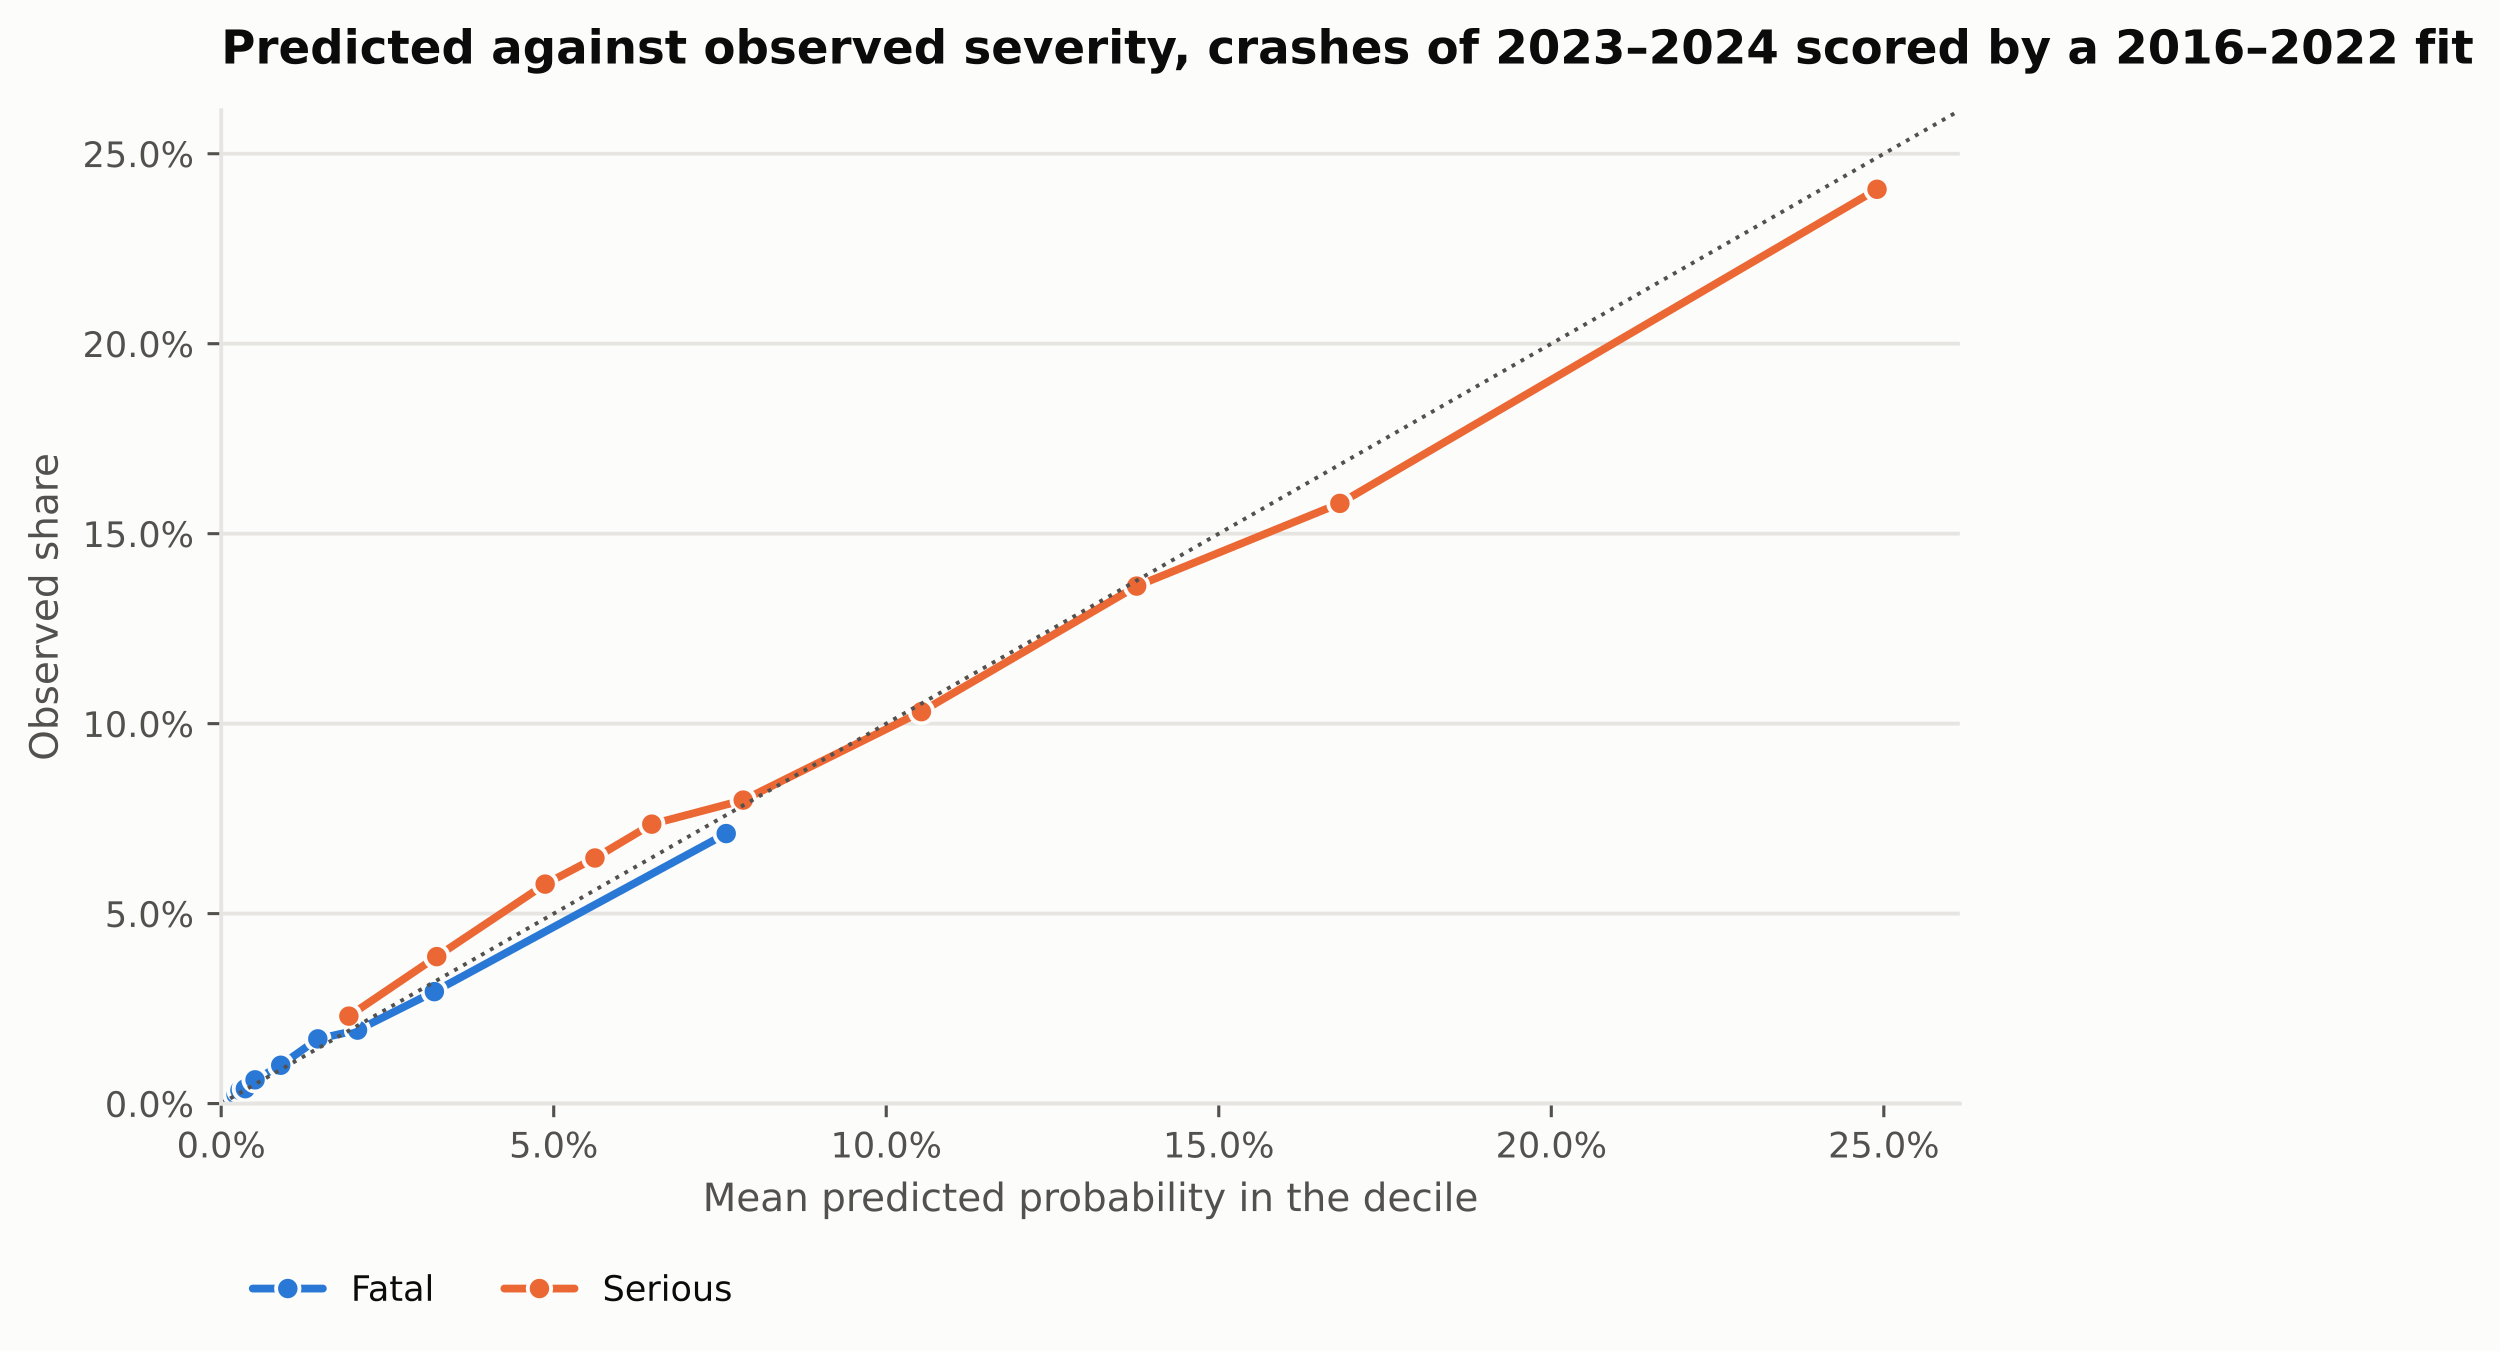
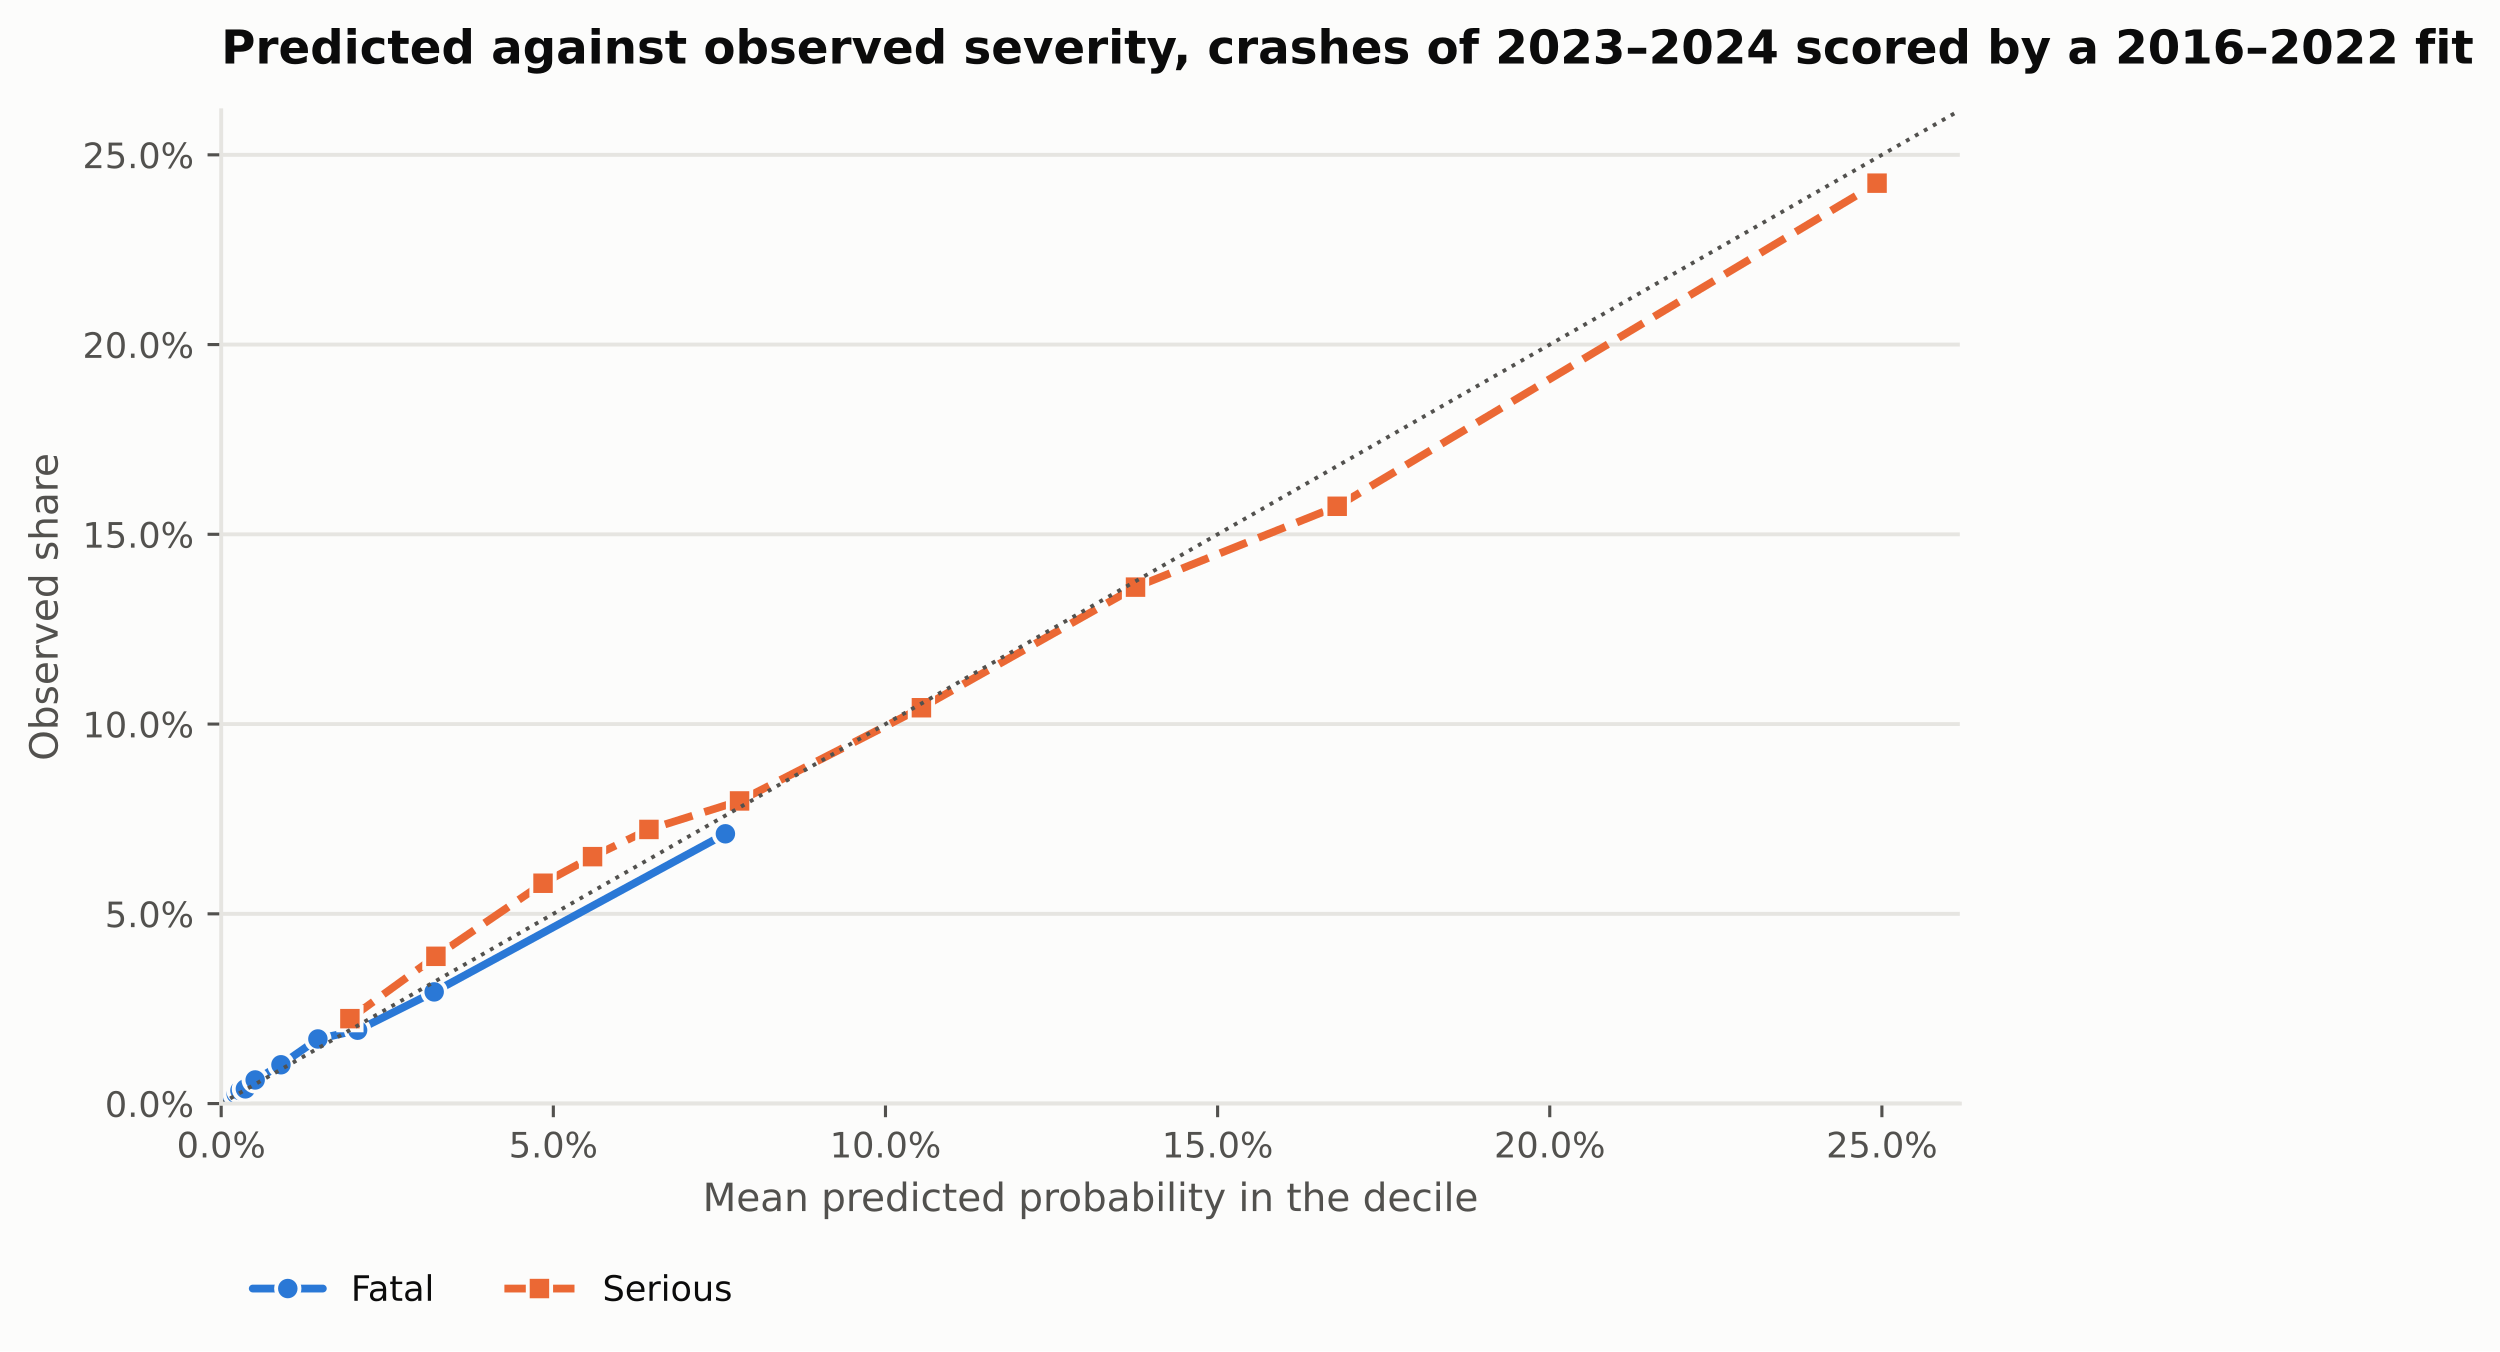
<svg xmlns="http://www.w3.org/2000/svg" xmlns:xlink="http://www.w3.org/1999/xlink" width="641.876pt" height="346.946pt" viewBox="0 0 641.876 346.946" version="1.1">
  <defs>
    <style type="text/css">*{stroke-linejoin: round; stroke-linecap: butt}</style>
  </defs>
  <g id="figure_1">
    <g id="patch_1">
      <path d="M 0 346.946  L 641.876 346.946  L 641.876 0  L 0 0  z " style="fill: #fcfcfb" />
    </g>
    <g id="axes_1">
      <g id="patch_2">
        <path d="M 56.791 283.342  L 503.191 283.342  L 503.191 28.318  L 56.791 28.318  z " style="fill: #fcfcfb" />
      </g>
      <g id="matplotlib.axis_1">
        <g id="xtick_1">
          <g id="line2d_1">
            <defs>
              <path id="m3a9c350e79" d="M 0 0  L 0 3.5  " style="stroke: #52514e; stroke-width: 0.8" />
            </defs>
            <g>
              <use xlink:href="#m3a9c350e79" x="56.791" y="283.342" style="fill: #52514e; stroke: #52514e; stroke-width: 0.8" />
            </g>
          </g>
          <g id="text_1">
            <text style="font-size: 9px; font-family: 'DejaVu Sans', 'Bitstream Vera Sans', 'Computer Modern Sans Serif', 'Lucida Grande', 'Verdana', 'Geneva', 'Lucid', 'Arial', 'Helvetica', 'Avant Garde', sans-serif; text-anchor: middle; fill: #52514e" x="56.791" y="297.18" transform="rotate(-0 56.79125 297.18)">0.0%</text>
          </g>
        </g>
        <g id="xtick_2">
          <g id="line2d_2">
            <g>
-               <use xlink:href="#m3a9c350e79" x="142.167" y="283.342" style="fill: #52514e; stroke: #52514e; stroke-width: 0.8" />
+               <use xlink:href="#m3a9c350e79" x="142.068" y="283.342" style="fill: #52514e; stroke: #52514e; stroke-width: 0.8" />
            </g>
          </g>
          <g id="text_2">
-             <text style="font-size: 9px; font-family: 'DejaVu Sans', 'Bitstream Vera Sans', 'Computer Modern Sans Serif', 'Lucida Grande', 'Verdana', 'Geneva', 'Lucid', 'Arial', 'Helvetica', 'Avant Garde', sans-serif; text-anchor: middle; fill: #52514e" x="142.167" y="297.18" transform="rotate(-0 142.1671 297.18)">5.0%</text>
+             <text style="font-size: 9px; font-family: 'DejaVu Sans', 'Bitstream Vera Sans', 'Computer Modern Sans Serif', 'Lucida Grande', 'Verdana', 'Geneva', 'Lucid', 'Arial', 'Helvetica', 'Avant Garde', sans-serif; text-anchor: middle; fill: #52514e" x="142.068" y="297.18" transform="rotate(-0 142.0685 297.18)">5.0%</text>
          </g>
        </g>
        <g id="xtick_3">
          <g id="line2d_3">
            <g>
-               <use xlink:href="#m3a9c350e79" x="227.543" y="283.342" style="fill: #52514e; stroke: #52514e; stroke-width: 0.8" />
+               <use xlink:href="#m3a9c350e79" x="227.346" y="283.342" style="fill: #52514e; stroke: #52514e; stroke-width: 0.8" />
            </g>
          </g>
          <g id="text_3">
-             <text style="font-size: 9px; font-family: 'DejaVu Sans', 'Bitstream Vera Sans', 'Computer Modern Sans Serif', 'Lucida Grande', 'Verdana', 'Geneva', 'Lucid', 'Arial', 'Helvetica', 'Avant Garde', sans-serif; text-anchor: middle; fill: #52514e" x="227.543" y="297.18" transform="rotate(-0 227.543 297.18)">10.0%</text>
+             <text style="font-size: 9px; font-family: 'DejaVu Sans', 'Bitstream Vera Sans', 'Computer Modern Sans Serif', 'Lucida Grande', 'Verdana', 'Geneva', 'Lucid', 'Arial', 'Helvetica', 'Avant Garde', sans-serif; text-anchor: middle; fill: #52514e" x="227.346" y="297.18" transform="rotate(-0 227.3457 297.18)">10.0%</text>
          </g>
        </g>
        <g id="xtick_4">
          <g id="line2d_4">
            <g>
-               <use xlink:href="#m3a9c350e79" x="312.919" y="283.342" style="fill: #52514e; stroke: #52514e; stroke-width: 0.8" />
+               <use xlink:href="#m3a9c350e79" x="312.623" y="283.342" style="fill: #52514e; stroke: #52514e; stroke-width: 0.8" />
            </g>
          </g>
          <g id="text_4">
-             <text style="font-size: 9px; font-family: 'DejaVu Sans', 'Bitstream Vera Sans', 'Computer Modern Sans Serif', 'Lucida Grande', 'Verdana', 'Geneva', 'Lucid', 'Arial', 'Helvetica', 'Avant Garde', sans-serif; text-anchor: middle; fill: #52514e" x="312.919" y="297.18" transform="rotate(-0 312.9189 297.18)">15.0%</text>
+             <text style="font-size: 9px; font-family: 'DejaVu Sans', 'Bitstream Vera Sans', 'Computer Modern Sans Serif', 'Lucida Grande', 'Verdana', 'Geneva', 'Lucid', 'Arial', 'Helvetica', 'Avant Garde', sans-serif; text-anchor: middle; fill: #52514e" x="312.623" y="297.18" transform="rotate(-0 312.623 297.18)">15.0%</text>
          </g>
        </g>
        <g id="xtick_5">
          <g id="line2d_5">
            <g>
-               <use xlink:href="#m3a9c350e79" x="398.295" y="283.342" style="fill: #52514e; stroke: #52514e; stroke-width: 0.8" />
+               <use xlink:href="#m3a9c350e79" x="397.9" y="283.342" style="fill: #52514e; stroke: #52514e; stroke-width: 0.8" />
            </g>
          </g>
          <g id="text_5">
-             <text style="font-size: 9px; font-family: 'DejaVu Sans', 'Bitstream Vera Sans', 'Computer Modern Sans Serif', 'Lucida Grande', 'Verdana', 'Geneva', 'Lucid', 'Arial', 'Helvetica', 'Avant Garde', sans-serif; text-anchor: middle; fill: #52514e" x="398.295" y="297.18" transform="rotate(-0 398.2948 297.18)">20.0%</text>
+             <text style="font-size: 9px; font-family: 'DejaVu Sans', 'Bitstream Vera Sans', 'Computer Modern Sans Serif', 'Lucida Grande', 'Verdana', 'Geneva', 'Lucid', 'Arial', 'Helvetica', 'Avant Garde', sans-serif; text-anchor: middle; fill: #52514e" x="397.9" y="297.18" transform="rotate(-0 397.9002 297.18)">20.0%</text>
          </g>
        </g>
        <g id="xtick_6">
          <g id="line2d_6">
            <g>
-               <use xlink:href="#m3a9c350e79" x="483.671" y="283.342" style="fill: #52514e; stroke: #52514e; stroke-width: 0.8" />
+               <use xlink:href="#m3a9c350e79" x="483.177" y="283.342" style="fill: #52514e; stroke: #52514e; stroke-width: 0.8" />
            </g>
          </g>
          <g id="text_6">
-             <text style="font-size: 9px; font-family: 'DejaVu Sans', 'Bitstream Vera Sans', 'Computer Modern Sans Serif', 'Lucida Grande', 'Verdana', 'Geneva', 'Lucid', 'Arial', 'Helvetica', 'Avant Garde', sans-serif; text-anchor: middle; fill: #52514e" x="483.671" y="297.18" transform="rotate(-0 483.6707 297.18)">25.0%</text>
+             <text style="font-size: 9px; font-family: 'DejaVu Sans', 'Bitstream Vera Sans', 'Computer Modern Sans Serif', 'Lucida Grande', 'Verdana', 'Geneva', 'Lucid', 'Arial', 'Helvetica', 'Avant Garde', sans-serif; text-anchor: middle; fill: #52514e" x="483.177" y="297.18" transform="rotate(-0 483.1774 297.18)">25.0%</text>
          </g>
        </g>
        <g id="text_7">
          <text style="font-size: 10px; font-family: 'DejaVu Sans', 'Bitstream Vera Sans', 'Computer Modern Sans Serif', 'Lucida Grande', 'Verdana', 'Geneva', 'Lucid', 'Arial', 'Helvetica', 'Avant Garde', sans-serif; text-anchor: middle; fill: #52514e" x="279.991" y="310.941" transform="rotate(-0 279.9912 310.9406)">Mean predicted probability in the decile</text>
        </g>
      </g>
      <g id="matplotlib.axis_2">
        <g id="ytick_1">
          <g id="line2d_7">
            <path d="M 56.791 283.342  L 503.191 283.342  " clip-path="url(#pb236b4df7d)" style="fill: none; stroke: #e6e5e1; stroke-linecap: round" />
          </g>
          <g id="line2d_8">
            <defs>
              <path id="mdd3c75259f" d="M 0 0  L -3.5 0  " style="stroke: #52514e; stroke-width: 0.8" />
            </defs>
            <g>
              <use xlink:href="#mdd3c75259f" x="56.791" y="283.342" style="fill: #52514e; stroke: #52514e; stroke-width: 0.8" />
            </g>
          </g>
          <g id="text_8">
            <text style="font-size: 9px; font-family: 'DejaVu Sans', 'Bitstream Vera Sans', 'Computer Modern Sans Serif', 'Lucida Grande', 'Verdana', 'Geneva', 'Lucid', 'Arial', 'Helvetica', 'Avant Garde', sans-serif; text-anchor: end; fill: #52514e" x="49.791" y="286.761" transform="rotate(-0 49.79125 286.7611)">0.0%</text>
          </g>
        </g>
        <g id="ytick_2">
          <g id="line2d_9">
-             <path d="M 56.791 234.568  L 503.191 234.568  " clip-path="url(#pb236b4df7d)" style="fill: none; stroke: #e6e5e1; stroke-linecap: round" />
+             <path d="M 56.791 234.624  L 503.191 234.624  " clip-path="url(#pb236b4df7d)" style="fill: none; stroke: #e6e5e1; stroke-linecap: round" />
          </g>
          <g id="line2d_10">
            <g>
-               <use xlink:href="#mdd3c75259f" x="56.791" y="234.568" style="fill: #52514e; stroke: #52514e; stroke-width: 0.8" />
+               <use xlink:href="#mdd3c75259f" x="56.791" y="234.624" style="fill: #52514e; stroke: #52514e; stroke-width: 0.8" />
            </g>
          </g>
          <g id="text_9">
-             <text style="font-size: 9px; font-family: 'DejaVu Sans', 'Bitstream Vera Sans', 'Computer Modern Sans Serif', 'Lucida Grande', 'Verdana', 'Geneva', 'Lucid', 'Arial', 'Helvetica', 'Avant Garde', sans-serif; text-anchor: end; fill: #52514e" x="49.791" y="237.987" transform="rotate(-0 49.79125 237.9867)">5.0%</text>
+             <text style="font-size: 9px; font-family: 'DejaVu Sans', 'Bitstream Vera Sans', 'Computer Modern Sans Serif', 'Lucida Grande', 'Verdana', 'Geneva', 'Lucid', 'Arial', 'Helvetica', 'Avant Garde', sans-serif; text-anchor: end; fill: #52514e" x="49.791" y="238.043" transform="rotate(-0 49.79125 238.043)">5.0%</text>
          </g>
        </g>
        <g id="ytick_3">
          <g id="line2d_11">
-             <path d="M 56.791 185.793  L 503.191 185.793  " clip-path="url(#pb236b4df7d)" style="fill: none; stroke: #e6e5e1; stroke-linecap: round" />
+             <path d="M 56.791 185.906  L 503.191 185.906  " clip-path="url(#pb236b4df7d)" style="fill: none; stroke: #e6e5e1; stroke-linecap: round" />
          </g>
          <g id="line2d_12">
            <g>
-               <use xlink:href="#mdd3c75259f" x="56.791" y="185.793" style="fill: #52514e; stroke: #52514e; stroke-width: 0.8" />
+               <use xlink:href="#mdd3c75259f" x="56.791" y="185.906" style="fill: #52514e; stroke: #52514e; stroke-width: 0.8" />
            </g>
          </g>
          <g id="text_10">
-             <text style="font-size: 9px; font-family: 'DejaVu Sans', 'Bitstream Vera Sans', 'Computer Modern Sans Serif', 'Lucida Grande', 'Verdana', 'Geneva', 'Lucid', 'Arial', 'Helvetica', 'Avant Garde', sans-serif; text-anchor: end; fill: #52514e" x="49.791" y="189.212" transform="rotate(-0 49.79125 189.2122)">10.0%</text>
+             <text style="font-size: 9px; font-family: 'DejaVu Sans', 'Bitstream Vera Sans', 'Computer Modern Sans Serif', 'Lucida Grande', 'Verdana', 'Geneva', 'Lucid', 'Arial', 'Helvetica', 'Avant Garde', sans-serif; text-anchor: end; fill: #52514e" x="49.791" y="189.325" transform="rotate(-0 49.79125 189.3249)">10.0%</text>
          </g>
        </g>
        <g id="ytick_4">
          <g id="line2d_13">
-             <path d="M 56.791 137.019  L 503.191 137.019  " clip-path="url(#pb236b4df7d)" style="fill: none; stroke: #e6e5e1; stroke-linecap: round" />
+             <path d="M 56.791 137.188  L 503.191 137.188  " clip-path="url(#pb236b4df7d)" style="fill: none; stroke: #e6e5e1; stroke-linecap: round" />
          </g>
          <g id="line2d_14">
            <g>
-               <use xlink:href="#mdd3c75259f" x="56.791" y="137.019" style="fill: #52514e; stroke: #52514e; stroke-width: 0.8" />
+               <use xlink:href="#mdd3c75259f" x="56.791" y="137.188" style="fill: #52514e; stroke: #52514e; stroke-width: 0.8" />
            </g>
          </g>
          <g id="text_11">
-             <text style="font-size: 9px; font-family: 'DejaVu Sans', 'Bitstream Vera Sans', 'Computer Modern Sans Serif', 'Lucida Grande', 'Verdana', 'Geneva', 'Lucid', 'Arial', 'Helvetica', 'Avant Garde', sans-serif; text-anchor: end; fill: #52514e" x="49.791" y="140.438" transform="rotate(-0 49.79125 140.4378)">15.0%</text>
+             <text style="font-size: 9px; font-family: 'DejaVu Sans', 'Bitstream Vera Sans', 'Computer Modern Sans Serif', 'Lucida Grande', 'Verdana', 'Geneva', 'Lucid', 'Arial', 'Helvetica', 'Avant Garde', sans-serif; text-anchor: end; fill: #52514e" x="49.791" y="140.607" transform="rotate(-0 49.79125 140.6069)">15.0%</text>
          </g>
        </g>
        <g id="ytick_5">
          <g id="line2d_15">
-             <path d="M 56.791 88.244  L 503.191 88.244  " clip-path="url(#pb236b4df7d)" style="fill: none; stroke: #e6e5e1; stroke-linecap: round" />
+             <path d="M 56.791 88.47  L 503.191 88.47  " clip-path="url(#pb236b4df7d)" style="fill: none; stroke: #e6e5e1; stroke-linecap: round" />
          </g>
          <g id="line2d_16">
            <g>
-               <use xlink:href="#mdd3c75259f" x="56.791" y="88.244" style="fill: #52514e; stroke: #52514e; stroke-width: 0.8" />
+               <use xlink:href="#mdd3c75259f" x="56.791" y="88.47" style="fill: #52514e; stroke: #52514e; stroke-width: 0.8" />
            </g>
          </g>
          <g id="text_12">
-             <text style="font-size: 9px; font-family: 'DejaVu Sans', 'Bitstream Vera Sans', 'Computer Modern Sans Serif', 'Lucida Grande', 'Verdana', 'Geneva', 'Lucid', 'Arial', 'Helvetica', 'Avant Garde', sans-serif; text-anchor: end; fill: #52514e" x="49.791" y="91.663" transform="rotate(-0 49.79125 91.66341)">20.0%</text>
+             <text style="font-size: 9px; font-family: 'DejaVu Sans', 'Bitstream Vera Sans', 'Computer Modern Sans Serif', 'Lucida Grande', 'Verdana', 'Geneva', 'Lucid', 'Arial', 'Helvetica', 'Avant Garde', sans-serif; text-anchor: end; fill: #52514e" x="49.791" y="91.889" transform="rotate(-0 49.79125 91.88882)">20.0%</text>
          </g>
        </g>
        <g id="ytick_6">
          <g id="line2d_17">
-             <path d="M 56.791 39.47  L 503.191 39.47  " clip-path="url(#pb236b4df7d)" style="fill: none; stroke: #e6e5e1; stroke-linecap: round" />
+             <path d="M 56.791 39.752  L 503.191 39.752  " clip-path="url(#pb236b4df7d)" style="fill: none; stroke: #e6e5e1; stroke-linecap: round" />
          </g>
          <g id="line2d_18">
            <g>
-               <use xlink:href="#mdd3c75259f" x="56.791" y="39.47" style="fill: #52514e; stroke: #52514e; stroke-width: 0.8" />
+               <use xlink:href="#mdd3c75259f" x="56.791" y="39.752" style="fill: #52514e; stroke: #52514e; stroke-width: 0.8" />
            </g>
          </g>
          <g id="text_13">
-             <text style="font-size: 9px; font-family: 'DejaVu Sans', 'Bitstream Vera Sans', 'Computer Modern Sans Serif', 'Lucida Grande', 'Verdana', 'Geneva', 'Lucid', 'Arial', 'Helvetica', 'Avant Garde', sans-serif; text-anchor: end; fill: #52514e" x="49.791" y="42.889" transform="rotate(-0 49.79125 42.889)">25.0%</text>
+             <text style="font-size: 9px; font-family: 'DejaVu Sans', 'Bitstream Vera Sans', 'Computer Modern Sans Serif', 'Lucida Grande', 'Verdana', 'Geneva', 'Lucid', 'Arial', 'Helvetica', 'Avant Garde', sans-serif; text-anchor: end; fill: #52514e" x="49.791" y="43.171" transform="rotate(-0 49.79125 43.17076)">25.0%</text>
          </g>
        </g>
        <g id="text_14">
          <text style="font-size: 10px; font-family: 'DejaVu Sans', 'Bitstream Vera Sans', 'Computer Modern Sans Serif', 'Lucida Grande', 'Verdana', 'Geneva', 'Lucid', 'Arial', 'Helvetica', 'Avant Garde', sans-serif; text-anchor: middle; fill: #52514e" x="14.798" y="155.83" transform="rotate(-90 14.79844 155.8301)">Observed share</text>
        </g>
      </g>
      <g id="line2d_19">
-         <path d="M 59.204 282.144  L 60.594 281.013  L 61.594 279.926  L 62.992 279.522  L 65.483 277.249  L 72.075 273.507  L 81.598 266.732  L 91.795 264.485  L 111.521 254.601  L 186.454 214.019  " clip-path="url(#pb236b4df7d)" style="fill: none; stroke: #2a78d6; stroke-width: 2; stroke-linecap: round" />
+         <path d="M 59.237 282.194  L 60.634 280.863  L 61.6 279.989  L 63.001 279.564  L 65.513 277.279  L 72.132 273.379  L 81.618 266.755  L 91.816 264.506  L 111.474 254.67  L 186.246 214.078  " clip-path="url(#pb236b4df7d)" style="fill: none; stroke: #2a78d6; stroke-width: 2; stroke-linecap: round" />
        <defs>
          <path id="m46226ccf0c" d="M 0 3  C 0.796 3 1.559 2.684 2.121 2.121  C 2.684 1.559 3 0.796 3 0  C 3 -0.796 2.684 -1.559 2.121 -2.121  C 1.559 -2.684 0.796 -3 0 -3  C -0.796 -3 -1.559 -2.684 -2.121 -2.121  C -2.684 -1.559 -3 -0.796 -3 0  C -3 0.796 -2.684 1.559 -2.121 2.121  C -1.559 2.684 -0.796 3 0 3  z " style="stroke: #fcfcfb" />
        </defs>
        <g clip-path="url(#pb236b4df7d)">
-           <use xlink:href="#m46226ccf0c" x="59.204" y="282.144" style="fill: #2a78d6; stroke: #fcfcfb" />
-           <use xlink:href="#m46226ccf0c" x="60.594" y="281.013" style="fill: #2a78d6; stroke: #fcfcfb" />
-           <use xlink:href="#m46226ccf0c" x="61.594" y="279.926" style="fill: #2a78d6; stroke: #fcfcfb" />
-           <use xlink:href="#m46226ccf0c" x="62.992" y="279.522" style="fill: #2a78d6; stroke: #fcfcfb" />
-           <use xlink:href="#m46226ccf0c" x="65.483" y="277.249" style="fill: #2a78d6; stroke: #fcfcfb" />
-           <use xlink:href="#m46226ccf0c" x="72.075" y="273.507" style="fill: #2a78d6; stroke: #fcfcfb" />
-           <use xlink:href="#m46226ccf0c" x="81.598" y="266.732" style="fill: #2a78d6; stroke: #fcfcfb" />
-           <use xlink:href="#m46226ccf0c" x="91.795" y="264.485" style="fill: #2a78d6; stroke: #fcfcfb" />
-           <use xlink:href="#m46226ccf0c" x="111.521" y="254.601" style="fill: #2a78d6; stroke: #fcfcfb" />
-           <use xlink:href="#m46226ccf0c" x="186.454" y="214.019" style="fill: #2a78d6; stroke: #fcfcfb" />
+           <use xlink:href="#m46226ccf0c" x="59.237" y="282.194" style="fill: #2a78d6; stroke: #fcfcfb" />
+           <use xlink:href="#m46226ccf0c" x="60.634" y="280.863" style="fill: #2a78d6; stroke: #fcfcfb" />
+           <use xlink:href="#m46226ccf0c" x="61.6" y="279.989" style="fill: #2a78d6; stroke: #fcfcfb" />
+           <use xlink:href="#m46226ccf0c" x="63.001" y="279.564" style="fill: #2a78d6; stroke: #fcfcfb" />
+           <use xlink:href="#m46226ccf0c" x="65.513" y="277.279" style="fill: #2a78d6; stroke: #fcfcfb" />
+           <use xlink:href="#m46226ccf0c" x="72.132" y="273.379" style="fill: #2a78d6; stroke: #fcfcfb" />
+           <use xlink:href="#m46226ccf0c" x="81.618" y="266.755" style="fill: #2a78d6; stroke: #fcfcfb" />
+           <use xlink:href="#m46226ccf0c" x="91.816" y="264.506" style="fill: #2a78d6; stroke: #fcfcfb" />
+           <use xlink:href="#m46226ccf0c" x="111.474" y="254.67" style="fill: #2a78d6; stroke: #fcfcfb" />
+           <use xlink:href="#m46226ccf0c" x="186.246" y="214.078" style="fill: #2a78d6; stroke: #fcfcfb" />
        </g>
      </g>
      <g id="line2d_20">
-         <path d="M 89.576 260.893  L 112.132 245.611  L 139.969 226.997  L 152.752 220.293  L 167.343 211.604  L 190.819 205.428  L 236.576 182.72  L 291.84 150.481  L 344.013 129.241  L 481.934 48.6  " clip-path="url(#pb236b4df7d)" style="fill: none; stroke: #eb6834; stroke-width: 2; stroke-linecap: round" />
+         <path d="M 89.837 261.54  L 111.92 245.533  L 139.425 226.772  L 152.134 219.945  L 166.613 212.96  L 189.88 205.642  L 236.574 181.712  L 291.546 150.747  L 343.321 129.987  L 481.934 47.028  " clip-path="url(#pb236b4df7d)" style="fill: none; stroke-dasharray: 7.4,3.2; stroke-dashoffset: 0; stroke: #eb6834; stroke-width: 2" />
        <defs>
-           <path id="mfcc152f747" d="M 0 3  C 0.796 3 1.559 2.684 2.121 2.121  C 2.684 1.559 3 0.796 3 0  C 3 -0.796 2.684 -1.559 2.121 -2.121  C 1.559 -2.684 0.796 -3 0 -3  C -0.796 -3 -1.559 -2.684 -2.121 -2.121  C -2.684 -1.559 -3 -0.796 -3 0  C -3 0.796 -2.684 1.559 -2.121 2.121  C -1.559 2.684 -0.796 3 0 3  z " style="stroke: #fcfcfb" />
+           <path id="m00be163fef" d="M -3 3  L 3 3  L 3 -3  L -3 -3  z " style="stroke: #fcfcfb; stroke-linejoin: miter" />
        </defs>
        <g clip-path="url(#pb236b4df7d)">
-           <use xlink:href="#mfcc152f747" x="89.576" y="260.893" style="fill: #eb6834; stroke: #fcfcfb" />
-           <use xlink:href="#mfcc152f747" x="112.132" y="245.611" style="fill: #eb6834; stroke: #fcfcfb" />
-           <use xlink:href="#mfcc152f747" x="139.969" y="226.997" style="fill: #eb6834; stroke: #fcfcfb" />
-           <use xlink:href="#mfcc152f747" x="152.752" y="220.293" style="fill: #eb6834; stroke: #fcfcfb" />
-           <use xlink:href="#mfcc152f747" x="167.343" y="211.604" style="fill: #eb6834; stroke: #fcfcfb" />
-           <use xlink:href="#mfcc152f747" x="190.819" y="205.428" style="fill: #eb6834; stroke: #fcfcfb" />
-           <use xlink:href="#mfcc152f747" x="236.576" y="182.72" style="fill: #eb6834; stroke: #fcfcfb" />
-           <use xlink:href="#mfcc152f747" x="291.84" y="150.481" style="fill: #eb6834; stroke: #fcfcfb" />
-           <use xlink:href="#mfcc152f747" x="344.013" y="129.241" style="fill: #eb6834; stroke: #fcfcfb" />
-           <use xlink:href="#mfcc152f747" x="481.934" y="48.6" style="fill: #eb6834; stroke: #fcfcfb" />
+           <use xlink:href="#m00be163fef" x="89.837" y="261.54" style="fill: #eb6834; stroke: #fcfcfb; stroke-linejoin: miter" />
+           <use xlink:href="#m00be163fef" x="111.92" y="245.533" style="fill: #eb6834; stroke: #fcfcfb; stroke-linejoin: miter" />
+           <use xlink:href="#m00be163fef" x="139.425" y="226.772" style="fill: #eb6834; stroke: #fcfcfb; stroke-linejoin: miter" />
+           <use xlink:href="#m00be163fef" x="152.134" y="219.945" style="fill: #eb6834; stroke: #fcfcfb; stroke-linejoin: miter" />
+           <use xlink:href="#m00be163fef" x="166.613" y="212.96" style="fill: #eb6834; stroke: #fcfcfb; stroke-linejoin: miter" />
+           <use xlink:href="#m00be163fef" x="189.88" y="205.642" style="fill: #eb6834; stroke: #fcfcfb; stroke-linejoin: miter" />
+           <use xlink:href="#m00be163fef" x="236.574" y="181.712" style="fill: #eb6834; stroke: #fcfcfb; stroke-linejoin: miter" />
+           <use xlink:href="#m00be163fef" x="291.546" y="150.747" style="fill: #eb6834; stroke: #fcfcfb; stroke-linejoin: miter" />
+           <use xlink:href="#m00be163fef" x="343.321" y="129.987" style="fill: #eb6834; stroke: #fcfcfb; stroke-linejoin: miter" />
+           <use xlink:href="#m00be163fef" x="481.934" y="47.028" style="fill: #eb6834; stroke: #fcfcfb; stroke-linejoin: miter" />
        </g>
      </g>
      <g id="line2d_21">
        <path d="M 56.791 283.342  L 503.191 28.318  " clip-path="url(#pb236b4df7d)" style="fill: none; stroke-dasharray: 1,1.65; stroke-dashoffset: 0; stroke: #52514e" />
      </g>
      <g id="patch_3">
        <path d="M 56.791 283.342  L 56.791 28.318  " style="fill: none; stroke: #e6e5e1; stroke-linejoin: miter; stroke-linecap: square" />
      </g>
      <g id="patch_4">
        <path d="M 56.791 283.342  L 503.191 283.342  " style="fill: none; stroke: #e6e5e1; stroke-linejoin: miter; stroke-linecap: square" />
      </g>
      <g id="text_15">
        <text style="font-weight: 700; font-size: 12px; font-family: 'DejaVu Sans', 'Bitstream Vera Sans', 'Computer Modern Sans Serif', 'Lucida Grande', 'Verdana', 'Geneva', 'Lucid', 'Arial', 'Helvetica', 'Avant Garde', sans-serif; text-anchor: start; fill: #0b0b0b" x="56.791" y="16.318" transform="rotate(-0 56.79125 16.31812)">Predicted against observed severity, crashes of 2023–2024 scored by a 2016–2022 fit</text>
      </g>
      <g id="legend_1">
        <g id="line2d_22">
          <path d="M 64.891 330.834  L 73.891 330.834  L 82.891 330.834  " style="fill: none; stroke: #2a78d6; stroke-width: 2; stroke-linecap: round" />
          <g>
            <use xlink:href="#m46226ccf0c" x="73.891" y="330.834" style="fill: #2a78d6; stroke: #fcfcfb" />
          </g>
        </g>
        <g id="text_16">
          <text style="font-size: 9px; font-family: 'DejaVu Sans', 'Bitstream Vera Sans', 'Computer Modern Sans Serif', 'Lucida Grande', 'Verdana', 'Geneva', 'Lucid', 'Arial', 'Helvetica', 'Avant Garde', sans-serif; text-anchor: start; fill: #0b0b0b" x="90.091" y="333.984" transform="rotate(-0 90.09125 333.9841)">Fatal</text>
        </g>
        <g id="line2d_23">
-           <path d="M 129.501 330.834  L 138.501 330.834  L 147.501 330.834  " style="fill: none; stroke: #eb6834; stroke-width: 2; stroke-linecap: round" />
+           <path d="M 129.501 330.834  L 138.501 330.834  L 147.501 330.834  " style="fill: none; stroke-dasharray: 7.4,3.2; stroke-dashoffset: 0; stroke: #eb6834; stroke-width: 2" />
          <g>
-             <use xlink:href="#mfcc152f747" x="138.501" y="330.834" style="fill: #eb6834; stroke: #fcfcfb" />
+             <use xlink:href="#m00be163fef" x="138.501" y="330.834" style="fill: #eb6834; stroke: #fcfcfb; stroke-linejoin: miter" />
          </g>
        </g>
        <g id="text_17">
          <text style="font-size: 9px; font-family: 'DejaVu Sans', 'Bitstream Vera Sans', 'Computer Modern Sans Serif', 'Lucida Grande', 'Verdana', 'Geneva', 'Lucid', 'Arial', 'Helvetica', 'Avant Garde', sans-serif; text-anchor: start; fill: #0b0b0b" x="154.701" y="333.984" transform="rotate(-0 154.7014 333.9841)">Serious</text>
        </g>
      </g>
    </g>
  </g>
  <defs>
    <clipPath id="pb236b4df7d">
      <rect x="56.791" y="28.318" width="446.4" height="255.024" />
    </clipPath>
  </defs>
</svg>
